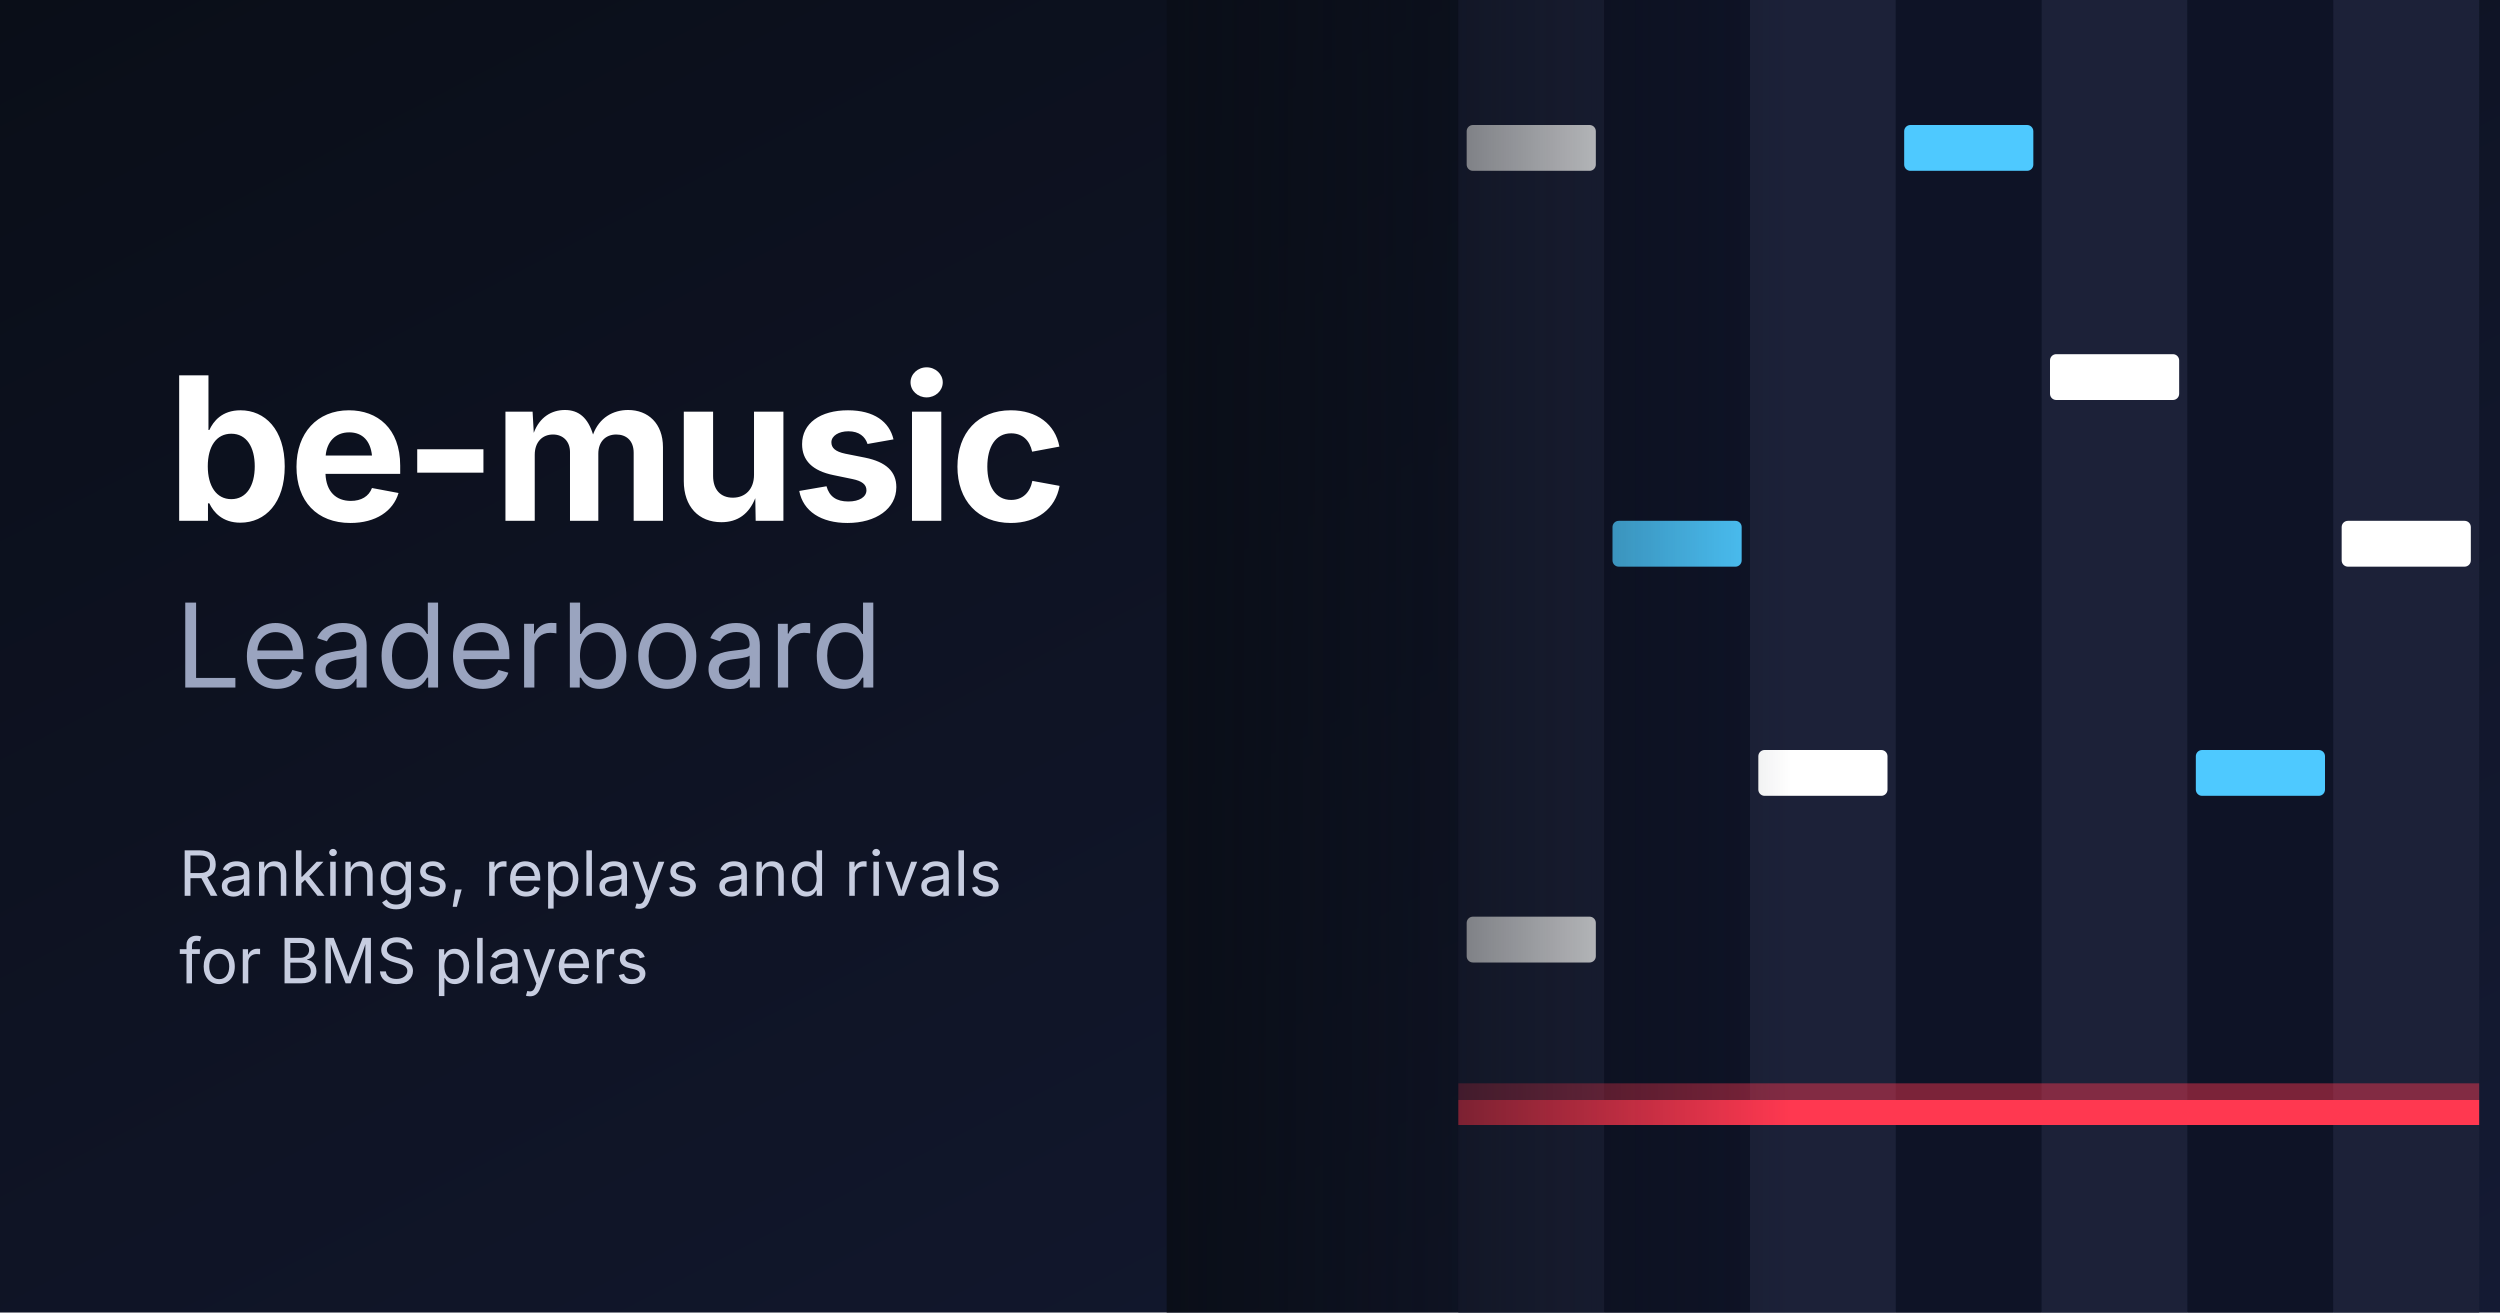
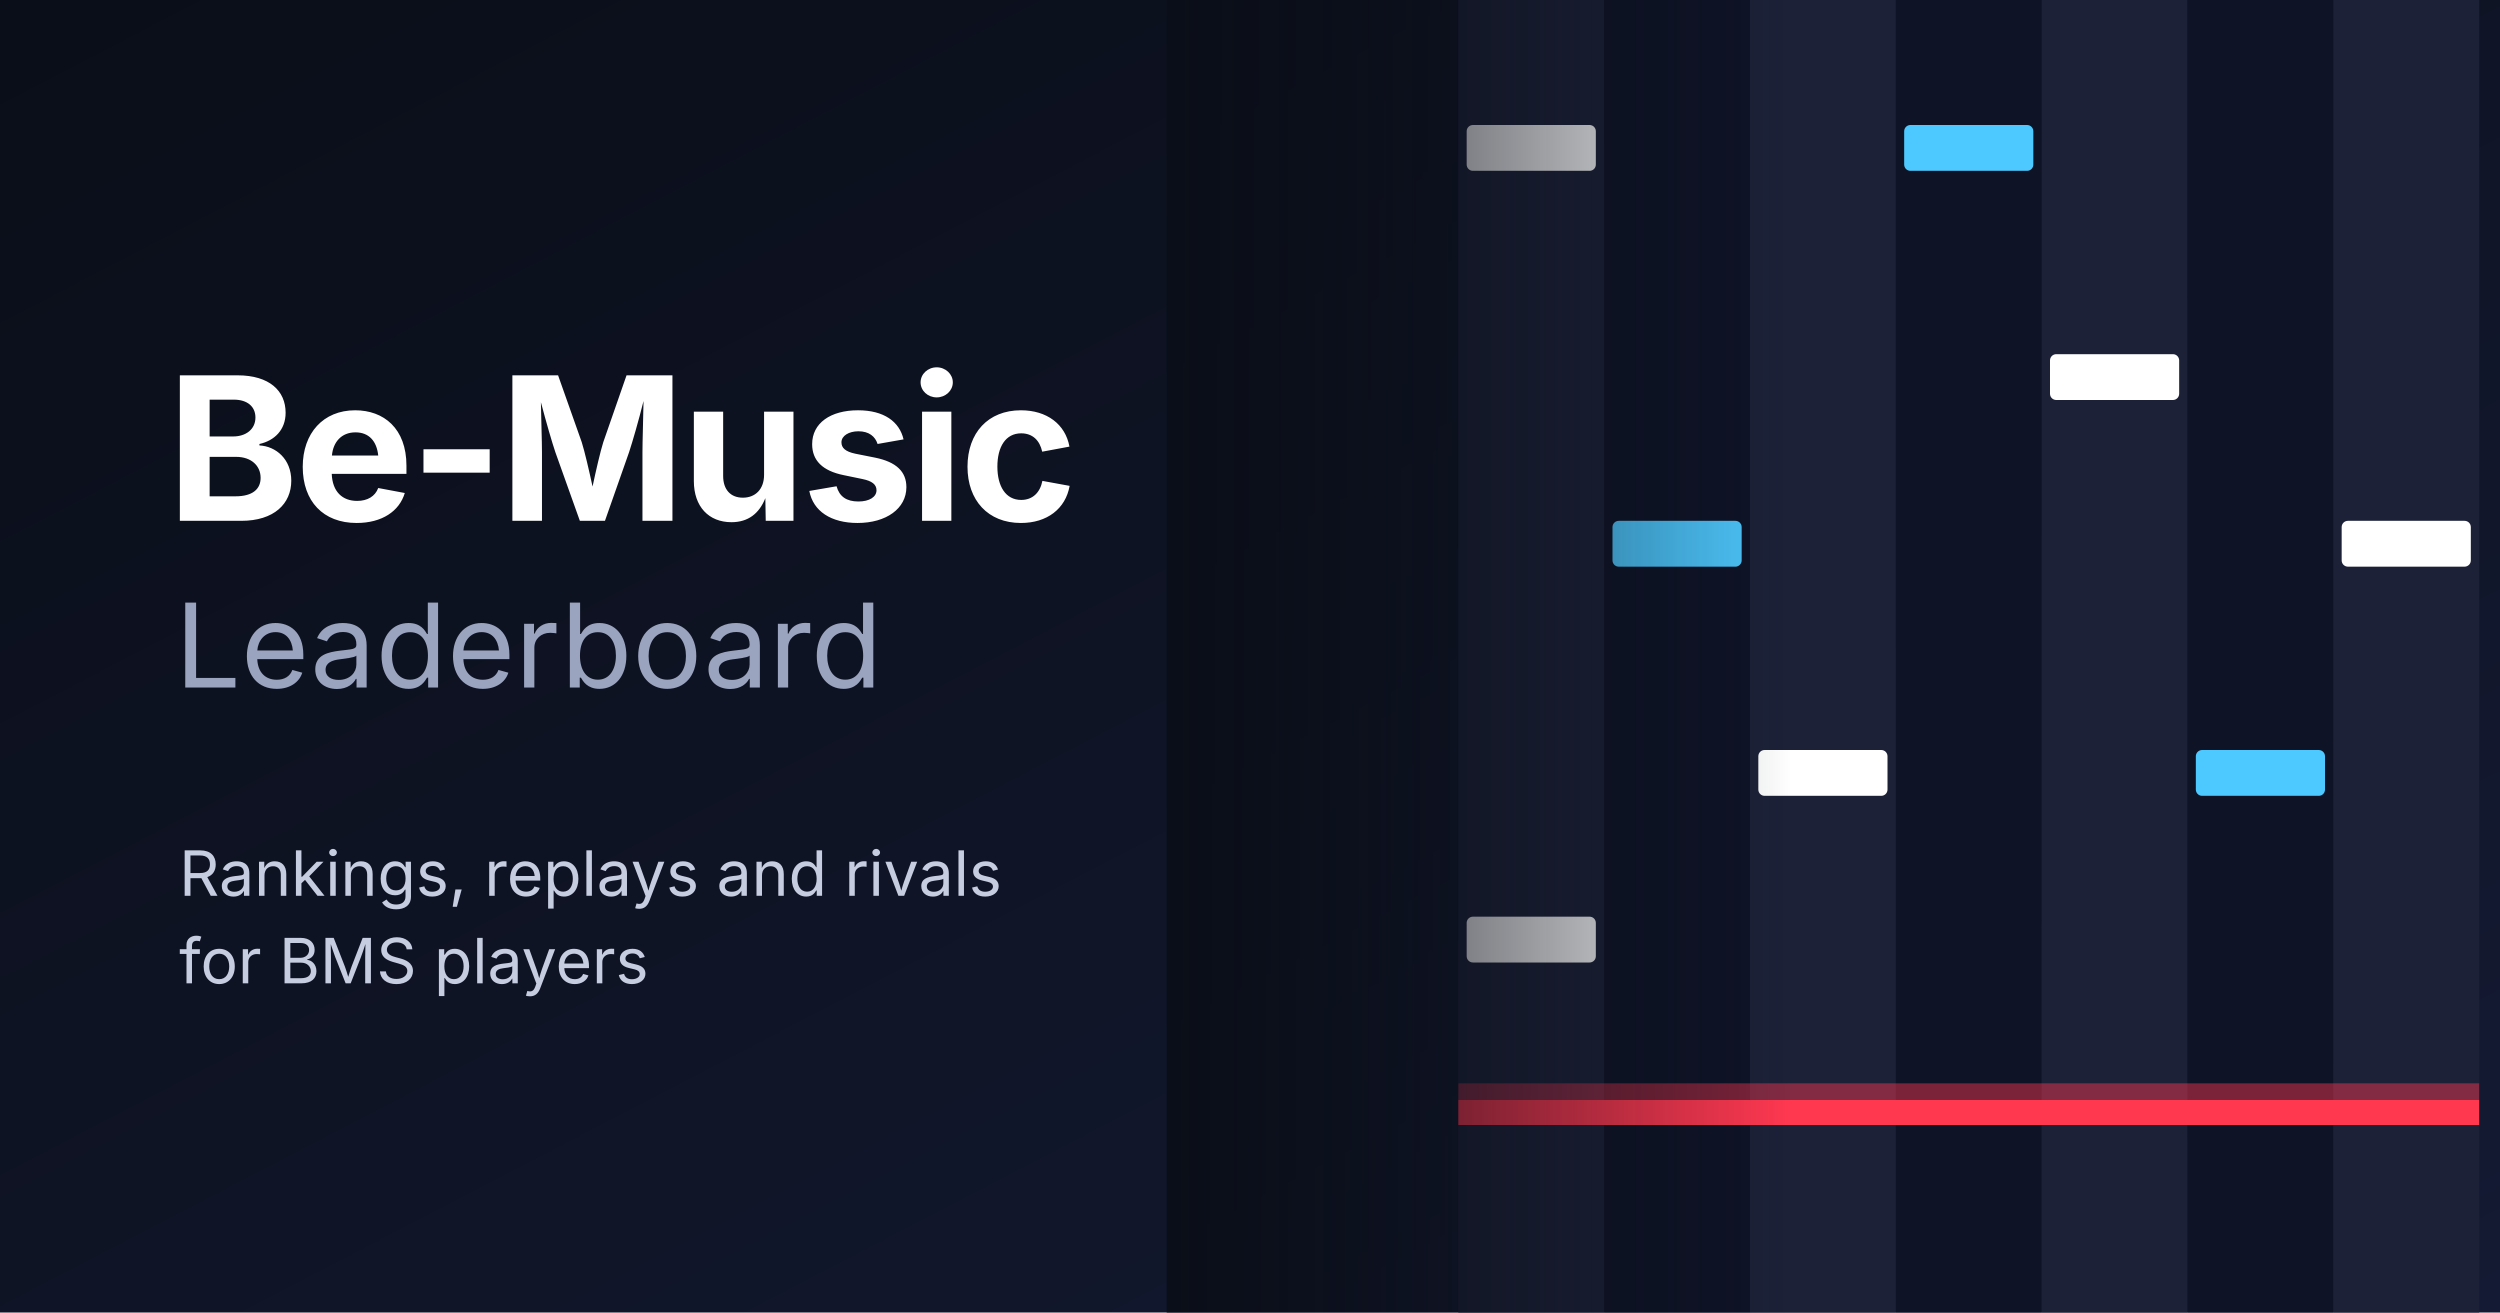
<svg xmlns="http://www.w3.org/2000/svg" viewBox="0 0 1200 630" width="1200" height="630">
  <defs>
    <linearGradient id="sky" x1="0" y1="0" x2="1" y2="1">
      <stop offset="0" stop-color="#0a0e18" />
      <stop offset="1" stop-color="#141a33" />
    </linearGradient>
    <linearGradient id="fade" x1="0" y1="0" x2="1" y2="0">
      <stop offset="0" stop-color="#0a0e18" stop-opacity="1" />
      <stop offset="1" stop-color="#0a0e18" stop-opacity="0" />
    </linearGradient>
  </defs>
  <rect width="1200" height="630" fill="url(#sky)" />
  <g transform="translate(700 0)">
    <rect x="0" width="70" height="630" fill="#1c2138" />
    <rect x="70" width="70" height="630" fill="#0e1326" />
    <rect x="140" width="70" height="630" fill="#1c2138" />
    <rect x="210" width="70" height="630" fill="#0e1326" />
    <rect x="280" width="70" height="630" fill="#1c2138" />
    <rect x="350" width="70" height="630" fill="#0e1326" />
    <rect x="420" width="70" height="630" fill="#1c2138" />
    <rect x="4" y="60" width="62" height="22" rx="3" fill="#ffffff" />
    <rect x="214" y="60" width="62" height="22" rx="3" fill="#4ec9ff" />
    <rect x="284" y="170" width="62" height="22" rx="3" fill="#ffffff" />
    <rect x="74" y="250" width="62" height="22" rx="3" fill="#4ec9ff" />
    <rect x="424" y="250" width="62" height="22" rx="3" fill="#ffffff" />
    <rect x="144" y="360" width="62" height="22" rx="3" fill="#ffffff" />
    <rect x="354" y="360" width="62" height="22" rx="3" fill="#4ec9ff" />
    <rect x="4" y="440" width="62" height="22" rx="3" fill="#ffffff" />
    <rect x="0" y="520" width="490" height="8" fill="#ff3850" opacity="0.45" />
    <rect x="0" y="528" width="490" height="12" fill="#ff3850" />
  </g>
  <rect x="560" width="300" height="630" fill="url(#fade)" />
  <g font-family="Inter, 'Helvetica Neue', Helvetica, Arial, sans-serif" fill="#ffffff">
-     <text x="80" y="250" font-size="96" font-weight="700" letter-spacing="-2">be-music</text>
+     <text x="80" y="250" font-size="96" font-weight="700" letter-spacing="-2">Be-Music</text>
    <text x="84" y="330" font-size="56" font-weight="400" fill="#9aa4bf">Leaderboard</text>
    <text x="86" y="430" font-size="30" font-weight="400" fill="#c7cde0">Rankings, replays and rivals</text>
    <text x="86" y="472" font-size="30" font-weight="400" fill="#c7cde0">for BMS players</text>
  </g>
</svg>
